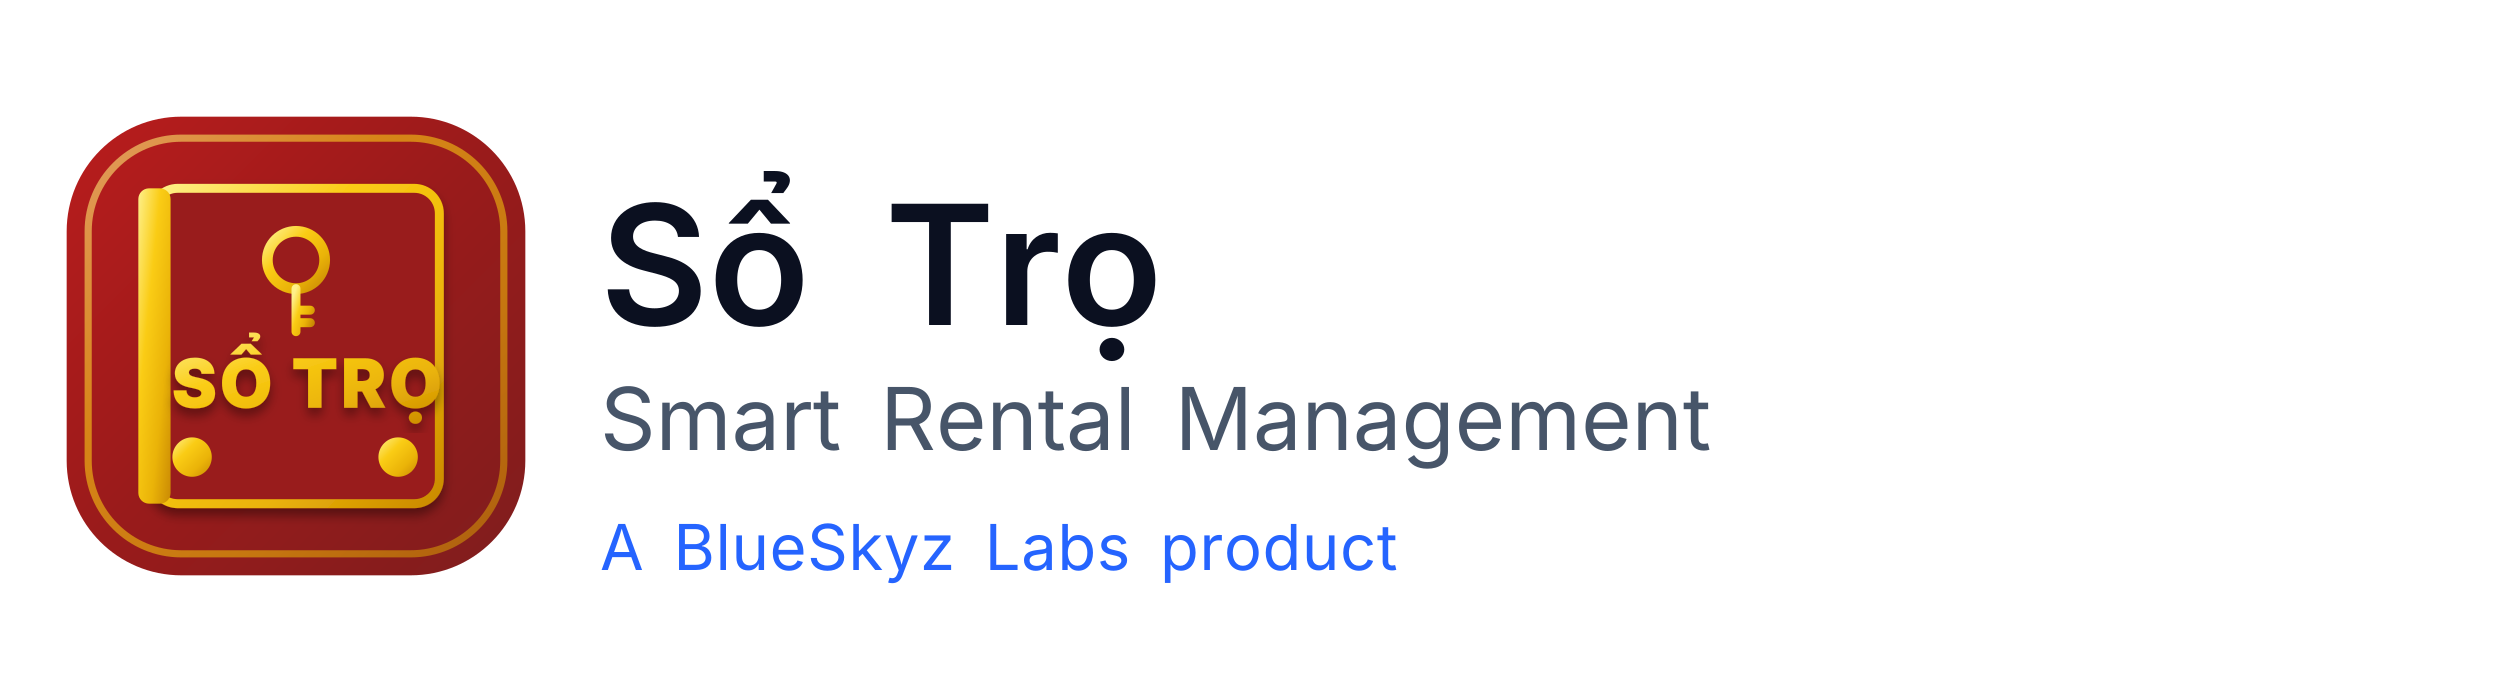
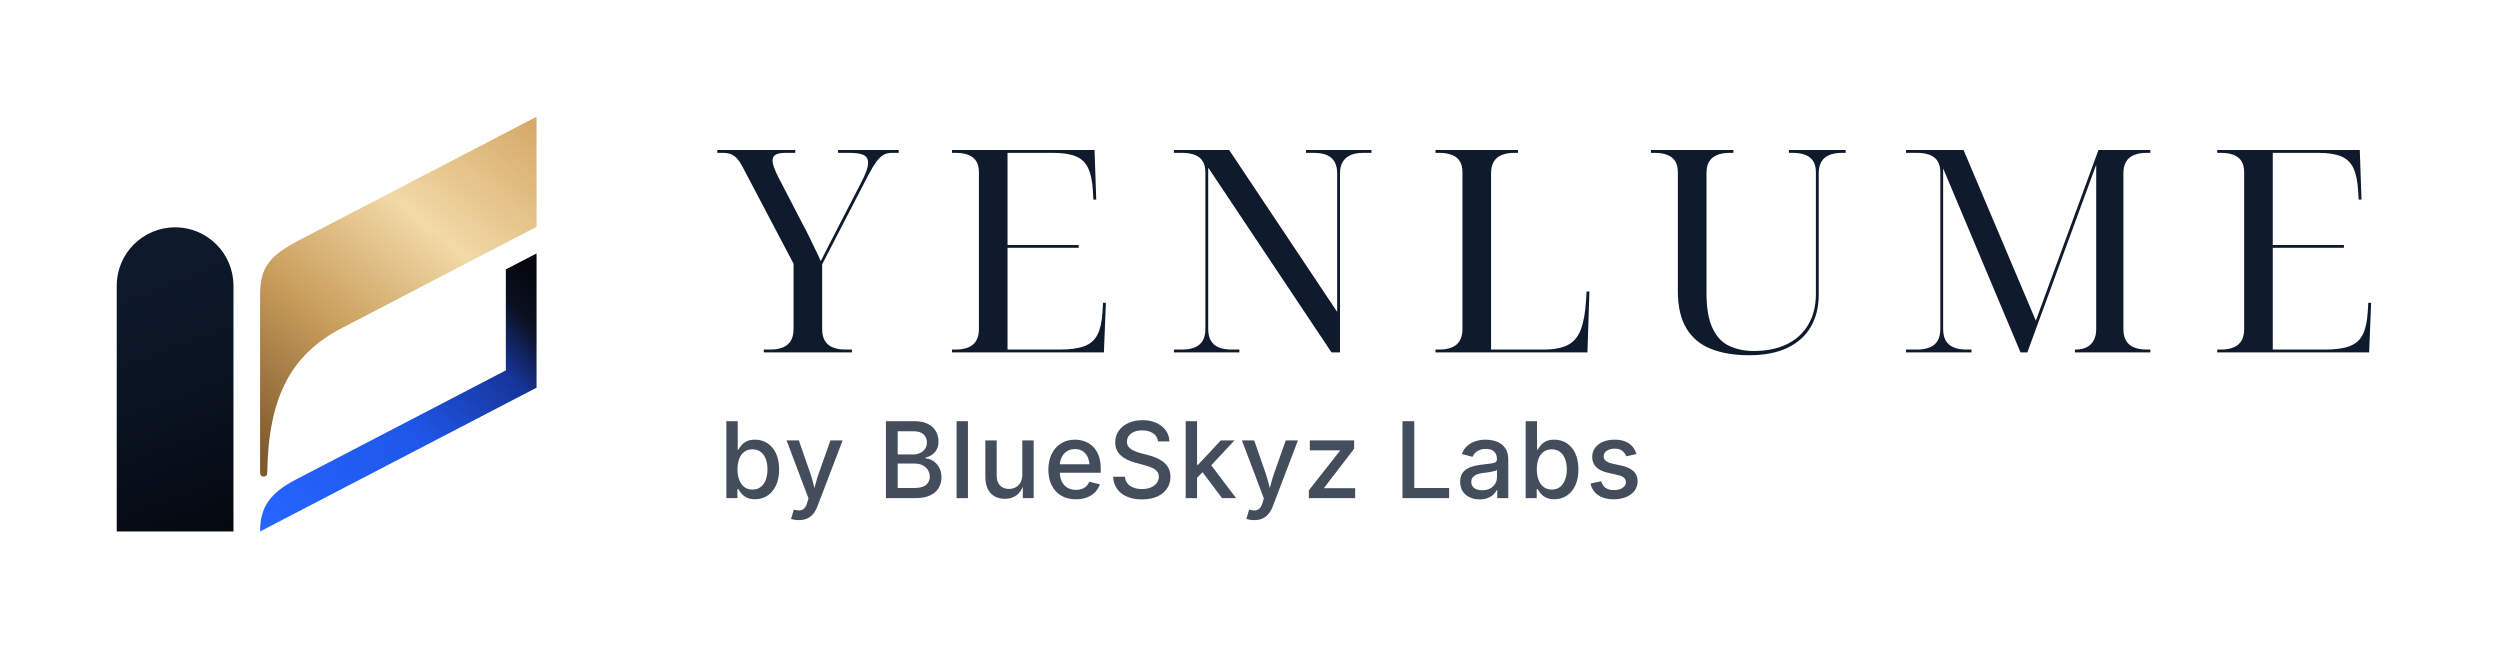
- <svg xmlns="http://www.w3.org/2000/svg" viewBox="0 0 1500 420" role="img" aria-label="Sổ Trọ - A BlueSkyz Labs product">
-   <svg x="40" y="70" width="275.2" height="275.2" viewBox="0 0 512 512">
+ <svg xmlns="http://www.w3.org/2000/svg" viewBox="0 0 4883 1266" width="4883" height="1266" role="img" aria-label="YENLUME by BlueSkyz Labs">
+   <g transform="translate(228.0,228.0) scale(1) translate(-94,-95)">
    <defs>
-       <linearGradient id="sotro-bgRuby" x1="0%" y1="0%" x2="100%" y2="100%">
-         <stop offset="0%" stop-color="#b91c1c" />
-         <stop offset="50%" stop-color="#991b1b" />
-         <stop offset="100%" stop-color="#7f1d1d" />
+       <linearGradient id="ylht-primary-pillar" x1="94" y1="311" x2="322" y2="905" gradientUnits="userSpaceOnUse">
+         <stop offset="0%" stop-color="#0F1B2D" />
+         <stop offset="58%" stop-color="#091220" />
+         <stop offset="100%" stop-color="#05080F" />
      </linearGradient>
-       <linearGradient id="sotro-goldLedger" x1="0%" y1="0%" x2="100%" y2="100%">
-         <stop offset="0%" stop-color="#fef08a" />
-         <stop offset="35%" stop-color="#facc15" />
-         <stop offset="70%" stop-color="#eab308" />
-         <stop offset="100%" stop-color="#ca8a04" />
+       <linearGradient id="ylht-primary-champagne" x1="374" y1="755" x2="914" y2="115" gradientUnits="userSpaceOnUse">
+         <stop offset="0%" stop-color="#7E592C" />
+         <stop offset="34%" stop-color="#C99E5C" />
+         <stop offset="66%" stop-color="#F2D9A6" />
+         <stop offset="100%" stop-color="#D6AA69" />
      </linearGradient>
-       <filter id="sotro-shadow" x="-10%" y="-10%" width="120%" height="120%">
-         <feDropShadow dx="0" dy="8" stdDeviation="6" flood-color="#000000" flood-opacity="0.4" />
-       </filter>
+       <linearGradient id="ylht-primary-lframe" x1="402" y1="885" x2="907" y2="405" gradientUnits="userSpaceOnUse">
+         <stop offset="0%" stop-color="#2564FF" />
+         <stop offset="46%" stop-color="#1E56E8" />
+         <stop offset="76%" stop-color="#163599" />
+         <stop offset="90%" stop-color="#0B1020" />
+         <stop offset="100%" stop-color="#05080F" />
+       </linearGradient>
    </defs>
-     <rect width="512" height="512" rx="128" fill="url(#sotro-bgRuby)" />
-     <rect x="24" y="24" width="464" height="464" rx="104" fill="none" stroke="url(#sotro-goldLedger)" stroke-width="8" opacity="0.6" />
-     <rect x="96" y="80" width="320" height="352" rx="28" fill="#991b1b" stroke="url(#sotro-goldLedger)" stroke-width="10" filter="url(#sotro-shadow)" />
-     <rect x="80" y="80" width="36" height="352" rx="12" fill="url(#sotro-goldLedger)" />
-     <circle cx="256" cy="160" r="32" fill="none" stroke="url(#sotro-goldLedger)" stroke-width="12" />
-     <path d="M256 192 L256 240 M256 216 L272 216 M256 230 L272 230" stroke="url(#sotro-goldLedger)" stroke-width="10" stroke-linecap="round" />
-     <text x="268" y="325" font-family="system-ui, -apple-system, sans-serif" font-size="76" font-weight="900" text-anchor="middle" fill="url(#sotro-goldLedger)" letter-spacing="3" filter="url(#sotro-shadow)">SỔ TRỌ</text>
-     <circle cx="140" cy="380" r="22" fill="url(#sotro-goldLedger)" />
-     <circle cx="370" cy="380" r="22" fill="url(#sotro-goldLedger)" />
-   </svg>
-   <path d="M673 -23C1029 -23 1237 156 1237 418C1237 678 1020 793 799 846L660 882C539 912 406 962 406 1087C406 1200 508 1283 676 1283C837 1283 945 1209 958 1082H1217C1210 1331 998 1510 680 1510C368 1510 136 1334 136 1071C136 861 283 735 532 671L701 627C862 585 970 536 970 420C970 292 847 205 671 205C503 205 370 281 358 438H95C107 144 326 -23 673 -23Z" transform="translate(360.000 195.000) scale(0.048828 -0.048828)" fill="#0B1020" />
-   <path d="M623 -23C949 -23 1158 209 1158 553C1158 901 949 1132 623 1132C297 1132 89 901 89 553C89 209 297 -23 623 -23ZM623 188C442 188 354 350 354 554C354 760 442 921 623 921C805 921 894 760 894 554C894 350 805 188 623 188ZM484 1245 627 1417 769 1245H1003V1253L732 1539H522L251 1253V1245ZM920 1621 966 1683C1039 1782 1004 1892 820 1892H680V1763H820C838 1763 845 1755 835 1736L771 1621Z" transform="translate(425.039 195.000) scale(0.048828 -0.048828)" fill="#0B1020" />
-   <path d="M83 1265H543V0H810V1265H1269V1490H83Z" transform="translate(530.928 195.000) scale(0.048828 -0.048828)" fill="#0B1020" />
-   <path d="M138 0H398V658C398 800 505 900 650 900C696 900 751 893 773 887V1126C748 1130 707 1133 678 1133C550 1133 442 1060 402 931H390V1118H138Z" transform="translate(596.943 195.000) scale(0.048828 -0.048828)" fill="#0B1020" />
-   <path d="M623 -23C949 -23 1158 209 1158 553C1158 901 949 1132 623 1132C297 1132 89 901 89 553C89 209 297 -23 623 -23ZM623 188C442 188 354 350 354 554C354 760 442 921 623 921C805 921 894 760 894 554C894 350 805 188 623 188ZM625 -443C708 -443 777 -380 777 -301C777 -222 708 -158 625 -158C542 -158 473 -222 473 -301C473 -380 542 -443 625 -443Z" transform="translate(636.641 195.000) scale(0.048828 -0.048828)" fill="#0B1020" />
-   <path d="M657 -26C1001 -26 1198 162 1198 406C1198 684 936 774 776 818L627 859C518 889 343 944 343 1100C343 1240 471 1342 664 1342C841 1342 975 1259 992 1114H1178C1169 1339 964 1510 670 1510C382 1510 158 1343 158 1091C158 893 298 770 538 702L718 651C877 606 1013 553 1013 409C1013 250 859 144 657 144C482 144 326 221 311 390H116C133 140 334 -26 657 -26Z" transform="translate(360.000 270.000) scale(0.025391 -0.025391)" fill="#475569" />
-   <path d="M158 0H338V704C338 882 457 974 588 974C714 974 807 891 807 767V0H987V730C987 871 1079 974 1230 974C1350 974 1456 910 1456 749V0H1636V754C1636 1013 1478 1138 1284 1138C1122 1138 985 1051 932 910C892 1048 794 1138 647 1138C515 1138 389 1064 334 913L333 1118H158Z" transform="translate(393.363 270.000) scale(0.025391 -0.025391)" fill="#475569" />
-   <path d="M471 -26C660 -26 765 73 803 152H815V0H992V737C992 1086 723 1132 573 1132C400 1132 208 1070 122 867L295 810C330 888 417 974 578 974C733 974 812 894 812 755V749C812 666 724 672 525 647C318 621 90 574 90 318C90 98 259 -26 471 -26ZM502 133C368 133 271 193 271 309C271 436 386 478 517 495C586 504 782 524 812 559V404C812 267 701 133 502 133Z" transform="translate(438.914 270.000) scale(0.025391 -0.025391)" fill="#475569" />
-   <path d="M158 0H338V700C338 851 456 960 617 960C665 960 714 952 725 950V1131C704 1132 660 1134 634 1134C501 1134 385 1059 344 946H332V1118H158Z" transform="translate(468.113 270.000) scale(0.025391 -0.025391)" fill="#475569" />
-   <path d="M598 1118H368V1384H188V1118H20V964H188V276C188 93 302 -14 495 -14C541 -14 592 -7 629 6L592 158C562 152 523 146 500 146C405 146 368 190 368 290V964H598Z" transform="translate(487.689 270.000) scale(0.025391 -0.025391)" fill="#475569" />
-   <path d="M180 0H370V578H691C703 578 714 578 726 579L1036 0H1256L922 613C1110 679 1198 832 1198 1030C1198 1296 1038 1490 690 1490H180ZM370 747V1323H680C917 1323 1009 1207 1009 1030C1009 855 917 747 682 747Z" transform="translate(528.101 270.000) scale(0.025391 -0.025391)" fill="#475569" />
-   <path d="M628 -24C857 -24 1024 91 1076 260L902 308C860 194 761 136 629 136C431 136 295 264 286 498H1094V573C1094 986 844 1132 607 1132C302 1132 104 893 104 550C104 206 304 -24 628 -24ZM287 650C298 821 415 972 607 972C791 972 894 840 911 650Z" transform="translate(561.566 270.000) scale(0.025391 -0.025391)" fill="#475569" />
-   <path d="M338 670C338 861 459 970 620 970C776 970 872 867 872 695V0H1052V710C1052 993 900 1132 674 1132C524 1132 404 1069 332 911L331 1118H158V0H338Z" transform="translate(591.882 270.000) scale(0.025391 -0.025391)" fill="#475569" />
-   <path d="M598 1118H368V1384H188V1118H20V964H188V276C188 93 302 -14 495 -14C541 -14 592 -7 629 6L592 158C562 152 523 146 500 146C405 146 368 190 368 290V964H598Z" transform="translate(622.605 270.000) scale(0.025391 -0.025391)" fill="#475569" />
-   <path d="M471 -26C660 -26 765 73 803 152H815V0H992V737C992 1086 723 1132 573 1132C400 1132 208 1070 122 867L295 810C330 888 417 974 578 974C733 974 812 894 812 755V749C812 666 724 672 525 647C318 621 90 574 90 318C90 98 259 -26 471 -26ZM502 133C368 133 271 193 271 309C271 436 386 478 517 495C586 504 782 524 812 559V404C812 267 701 133 502 133Z" transform="translate(639.617 270.000) scale(0.025391 -0.025391)" fill="#475569" />
-   <path d="M338 1490H158V0H338Z" transform="translate(668.816 270.000) scale(0.025391 -0.025391)" fill="#475569" />
-   <path d="M180 0H361V851C361 966 357 1142 354 1284C413 1109 471 935 504 851L842 0H1007L1340 851C1374 938 1436 1117 1490 1287C1486 1132 1483 961 1483 851V0H1670V1490H1399L1037 550C1008 475 962 328 927 211C892 332 845 478 817 550L450 1490H180Z" transform="translate(704.810 270.000) scale(0.025391 -0.025391)" fill="#475569" />
-   <path d="M471 -26C660 -26 765 73 803 152H815V0H992V737C992 1086 723 1132 573 1132C400 1132 208 1070 122 867L295 810C330 888 417 974 578 974C733 974 812 894 812 755V749C812 666 724 672 525 647C318 621 90 574 90 318C90 98 259 -26 471 -26ZM502 133C368 133 271 193 271 309C271 436 386 478 517 495C586 504 782 524 812 559V404C812 267 701 133 502 133Z" transform="translate(751.782 270.000) scale(0.025391 -0.025391)" fill="#475569" />
-   <path d="M338 670C338 861 459 970 620 970C776 970 872 867 872 695V0H1052V710C1052 993 900 1132 674 1132C524 1132 404 1069 332 911L331 1118H158V0H338Z" transform="translate(780.982 270.000) scale(0.025391 -0.025391)" fill="#475569" />
-   <path d="M471 -26C660 -26 765 73 803 152H815V0H992V737C992 1086 723 1132 573 1132C400 1132 208 1070 122 867L295 810C330 888 417 974 578 974C733 974 812 894 812 755V749C812 666 724 672 525 647C318 621 90 574 90 318C90 98 259 -26 471 -26ZM502 133C368 133 271 193 271 309C271 436 386 478 517 495C586 504 782 524 812 559V404C812 267 701 133 502 133Z" transform="translate(811.704 270.000) scale(0.025391 -0.025391)" fill="#475569" />
-   <path d="M611 -442C883 -442 1098 -318 1098 -29V1118H923V939H906C868 999 796 1132 580 1132C301 1132 104 910 104 564C104 213 308 18 576 18C792 18 863 141 901 205H918V-19C918 -203 789 -285 611 -285C414 -285 344 -185 297 -120L151 -214C220 -337 363 -442 611 -442ZM606 178C396 178 287 338 287 568C287 791 393 971 606 971C812 971 920 805 920 568C920 324 809 178 606 178Z" transform="translate(840.904 270.000) scale(0.025391 -0.025391)" fill="#475569" />
-   <path d="M628 -24C857 -24 1024 91 1076 260L902 308C860 194 761 136 629 136C431 136 295 264 286 498H1094V573C1094 986 844 1132 607 1132C302 1132 104 893 104 550C104 206 304 -24 628 -24ZM287 650C298 821 415 972 607 972C791 972 894 840 911 650Z" transform="translate(872.794 270.000) scale(0.025391 -0.025391)" fill="#475569" />
-   <path d="M158 0H338V704C338 882 457 974 588 974C714 974 807 891 807 767V0H987V730C987 871 1079 974 1230 974C1350 974 1456 910 1456 749V0H1636V754C1636 1013 1478 1138 1284 1138C1122 1138 985 1051 932 910C892 1048 794 1138 647 1138C515 1138 389 1064 334 913L333 1118H158Z" transform="translate(903.111 270.000) scale(0.025391 -0.025391)" fill="#475569" />
-   <path d="M628 -24C857 -24 1024 91 1076 260L902 308C860 194 761 136 629 136C431 136 295 264 286 498H1094V573C1094 986 844 1132 607 1132C302 1132 104 893 104 550C104 206 304 -24 628 -24ZM287 650C298 821 415 972 607 972C791 972 894 840 911 650Z" transform="translate(948.661 270.000) scale(0.025391 -0.025391)" fill="#475569" />
-   <path d="M338 670C338 861 459 970 620 970C776 970 872 867 872 695V0H1052V710C1052 993 900 1132 674 1132C524 1132 404 1069 332 911L331 1118H158V0H338Z" transform="translate(978.978 270.000) scale(0.025391 -0.025391)" fill="#475569" />
-   <path d="M598 1118H368V1384H188V1118H20V964H188V276C188 93 302 -14 495 -14C541 -14 592 -7 629 6L592 158C562 152 523 146 500 146C405 146 368 190 368 290V964H598Z" transform="translate(1009.700 270.000) scale(0.025391 -0.025391)" fill="#475569" />
-   <path d="M52 0H254L398 416H1012L1161 0H1361L813 1490H593ZM456 582 561 884C593 976 639 1118 702 1338C765 1122 809 984 845 884L953 582Z" transform="translate(360.000 342.000) scale(0.018555 -0.018555)" fill="#2564FF" />
-   <path d="M180 0H725C1076 0 1224 172 1224 397C1224 631 1061 759 922 768V782C1052 817 1166 904 1166 1095C1166 1313 1019 1490 708 1490H180ZM370 168V676H730C921 676 1041 548 1041 399C1041 270 952 168 720 168ZM370 836V1322H704C897 1322 984 1220 984 1091C984 937 858 836 698 836Z" transform="translate(404.078 342.000) scale(0.018555 -0.018555)" fill="#2564FF" />
-   <path d="M338 1490H158V0H338Z" transform="translate(429.321 342.000) scale(0.018555 -0.018555)" fill="#2564FF" />
-   <path d="M537 -14C684 -14 806 46 879 209V0H1053V1118H872V448C872 257 751 148 591 148C435 148 338 251 338 423V1118H158V408C158 125 311 -14 537 -14Z" transform="translate(438.904 342.000) scale(0.018555 -0.018555)" fill="#2564FF" />
-   <path d="M628 -24C857 -24 1024 91 1076 260L902 308C860 194 761 136 629 136C431 136 295 264 286 498H1094V573C1094 986 844 1132 607 1132C302 1132 104 893 104 550C104 206 304 -24 628 -24ZM287 650C298 821 415 972 607 972C791 972 894 840 911 650Z" transform="translate(461.754 342.000) scale(0.018555 -0.018555)" fill="#2564FF" />
-   <path d="M657 -26C1001 -26 1198 162 1198 406C1198 684 936 774 776 818L627 859C518 889 343 944 343 1100C343 1240 471 1342 664 1342C841 1342 975 1259 992 1114H1178C1169 1339 964 1510 670 1510C382 1510 158 1343 158 1091C158 893 298 770 538 702L718 651C877 606 1013 553 1013 409C1013 250 859 144 657 144C482 144 326 221 311 390H116C133 140 334 -26 657 -26Z" transform="translate(484.288 342.000) scale(0.018555 -0.018555)" fill="#2564FF" />
-   <path d="M158 0H338V412L456 523L865 0H1096L593 638L1061 1118H838L360 625H338V1490H158Z" transform="translate(509.049 342.000) scale(0.018555 -0.018555)" fill="#2564FF" />
-   <path d="M140 -405C159 -414 208 -426 272 -426C430 -426 538 -345 606 -167L1097 1118H901L661 455C626 358 600 261 575 168C549 261 524 357 489 455L251 1118H54L481 -6L449 -99C394 -259 315 -283 205 -254L186 -249Z" transform="translate(530.285 342.000) scale(0.018555 -0.018555)" fill="#2564FF" />
-   <path d="M126 0H1005V167H376V178L985 975V1118H146V951H753V940L126 134Z" transform="translate(552.021 342.000) scale(0.018555 -0.018555)" fill="#2564FF" />
-   <path d="M180 0H1060V168H370V1490H180Z" transform="translate(590.866 342.000) scale(0.018555 -0.018555)" fill="#2564FF" />
-   <path d="M471 -26C660 -26 765 73 803 152H815V0H992V737C992 1086 723 1132 573 1132C400 1132 208 1070 122 867L295 810C330 888 417 974 578 974C733 974 812 894 812 755V749C812 666 724 672 525 647C318 621 90 574 90 318C90 98 259 -26 471 -26ZM502 133C368 133 271 193 271 309C271 436 386 478 517 495C586 504 782 524 812 559V404C812 267 701 133 502 133Z" transform="translate(612.733 342.000) scale(0.018555 -0.018555)" fill="#2564FF" />
-   <path d="M677 -24C956 -24 1150 200 1150 556C1150 910 955 1132 676 1132C458 1132 389 998 352 939H338V1490H158V0H332V173H352C389 111 464 -24 677 -24ZM650 137C447 137 336 309 336 558C336 805 444 971 650 971C862 971 967 790 967 558C967 323 859 137 650 137Z" transform="translate(634.451 342.000) scale(0.018555 -0.018555)" fill="#2564FF" />
-   <path d="M538 -24C800 -24 979 119 979 315C979 468 884 569 681 617L512 657C381 688 324 734 324 817C324 910 424 979 557 979C701 979 764 901 795 821L958 863C907 1020 786 1132 556 1132C318 1132 142 998 142 806C142 649 239 549 442 501L628 457C738 431 792 380 792 303C792 211 692 134 536 134C402 134 311 189 279 312L108 271C148 78 308 -24 538 -24Z" transform="translate(658.098 342.000) scale(0.018555 -0.018555)" fill="#2564FF" />
-   <path d="M158 -418H338V173H352C389 111 464 -24 677 -24C956 -24 1150 200 1150 556C1150 910 955 1132 676 1132C458 1132 389 998 352 939H332V1118H158ZM650 137C447 137 336 309 336 558C336 805 444 971 650 971C862 971 967 790 967 558C967 323 859 137 650 137Z" transform="translate(696.016 342.000) scale(0.018555 -0.018555)" fill="#2564FF" />
-   <path d="M158 0H338V700C338 851 456 960 617 960C665 960 714 952 725 950V1131C704 1132 660 1134 634 1134C501 1134 385 1059 344 946H332V1118H158Z" transform="translate(719.663 342.000) scale(0.018555 -0.018555)" fill="#2564FF" />
-   <path d="M613 -24C918 -24 1124 207 1124 552C1124 902 918 1132 613 1132C309 1132 104 902 104 552C104 207 309 -24 613 -24ZM613 137C390 137 287 332 287 552C287 775 390 971 613 971C839 971 942 774 942 552C942 332 839 137 613 137Z" transform="translate(734.349 342.000) scale(0.018555 -0.018555)" fill="#2564FF" />
-   <path d="M577 -24C790 -24 865 111 902 173H922V0H1096V1490H916V939H902C865 998 796 1132 578 1132C299 1132 104 910 104 556C104 200 298 -24 577 -24ZM604 137C395 137 287 323 287 558C287 790 392 971 604 971C810 971 918 805 918 558C918 309 807 137 604 137Z" transform="translate(757.514 342.000) scale(0.018555 -0.018555)" fill="#2564FF" />
-   <path d="M537 -14C684 -14 806 46 879 209V0H1053V1118H872V448C872 257 751 148 591 148C435 148 338 251 338 423V1118H158V408C158 125 311 -14 537 -14Z" transform="translate(781.162 342.000) scale(0.018555 -0.018555)" fill="#2564FF" />
-   <path d="M613 -24C832 -24 1010 95 1070 294L898 343C865 222 763 137 613 137C390 137 287 332 287 552C287 775 390 971 613 971C760 971 860 889 893 774L1066 823C1005 1018 829 1132 613 1132C309 1132 104 902 104 552C104 207 309 -24 613 -24Z" transform="translate(804.011 342.000) scale(0.018555 -0.018555)" fill="#2564FF" />
-   <path d="M598 1118H368V1384H188V1118H20V964H188V276C188 93 302 -14 495 -14C541 -14 592 -7 629 6L592 158C562 152 523 146 500 146C405 146 368 190 368 290V964H598Z" transform="translate(826.100 342.000) scale(0.018555 -0.018555)" fill="#2564FF" />
+     <path data-part="left-pillar" fill="url(#ylht-primary-pillar)" d="M 94.00 905.00 L 94.00 425.00 A 114.00 114.00 0 0 1 322.00 425.00 L 322.00 905.00 Z" />
+     <path data-part="champagne-wing" fill="url(#ylht-primary-champagne)" d="M 374.00 791.00 L 374.00 443.00 C 374.00 387.00 394.00 365.40 454.00 334.20 L 914.00 95.00 L 914.00 310.00 L 534.00 507.60 C 434.00 559.60 390.00 643.00 388.00 791.00 A 7.00 7.00 0 0 1 374.00 791.00 Z" />
+     <path data-part="l-frame" fill="url(#ylht-primary-lframe)" d="M 374.00 905.00 C 374.00 857.00 394.00 829.60 444.00 803.60 L 854.00 590.40 L 854.00 393.20 L 914.00 362.00 L 914.00 624.20 L 374.00 905.00 Z" />
+   </g>
+   <path fill="#0f1b2d" transform="translate(1403.8,688.3) scale(0.5536)" d="M159 0V-10H182Q209 -10 227.5 -18Q246 -26 255 -42Q264 -58 264 -82V-313L86 -651Q76 -671 66 -682.5Q56 -694 44 -699Q32 -704 15 -704H-5V-714H270V-704H236Q213 -704 201.5 -698Q190 -692 190 -677Q190 -667 195 -653Q200 -639 210 -619L296 -453Q307 -433 316 -414.5Q325 -396 333 -379.5Q341 -363 348 -348.5Q355 -334 360 -322Q372 -345 389.5 -380Q407 -415 427 -453L503 -600Q515 -623 521 -640Q527 -657 527 -669Q527 -689 511 -696.5Q495 -704 461 -704H421V-714H635V-704H610Q594 -704 581.5 -697Q569 -690 556.5 -673Q544 -656 528 -626L365 -311V-82Q365 -58 374 -42Q383 -26 401.5 -18Q420 -10 447 -10H470V0ZM823 0V-10H836Q863 -10 881.5 -18Q900 -26 909 -42Q918 -58 918 -82V-636Q918 -659 909 -674Q900 -689 881.5 -696.5Q863 -704 836 -704H823V-714H1326L1332 -539H1322L1320 -572Q1317 -622 1303 -651Q1289 -680 1259.5 -692Q1230 -704 1179 -704H1019V-379H1270V-369H1019V-10H1204Q1258 -10 1290 -22Q1322 -34 1336.5 -63Q1351 -92 1354 -142L1356 -175H1366L1359 0ZM1606 0V-10H1635Q1662 -10 1680.5 -18Q1699 -26 1708 -42Q1717 -58 1717 -82V-636Q1717 -659 1708 -674Q1699 -689 1680.5 -696.5Q1662 -704 1635 -704H1606V-714H1801L2182 -143V-632Q2182 -656 2173 -672Q2164 -688 2146 -696Q2128 -704 2100 -704H2072V-714H2303V-704H2274Q2247 -704 2229 -696Q2211 -688 2201.5 -672Q2192 -656 2192 -632V0H2162L1727 -652V-82Q1727 -58 1736 -42Q1745 -26 1763.5 -18Q1782 -10 1809 -10H1837V0ZM2529 0V-10H2542Q2569 -10 2587.5 -18Q2606 -26 2615 -42Q2624 -58 2624 -82V-636Q2624 -659 2615 -674Q2606 -689 2587.5 -696.5Q2569 -704 2542 -704H2529V-714H2820V-704H2807Q2780 -704 2761.5 -696Q2743 -688 2734 -672Q2725 -656 2725 -632V-10H2910Q2963 -10 2994.5 -25.5Q3026 -41 3041 -79Q3056 -117 3060 -182L3062 -215H3072L3065 0ZM3636 10Q3557 10 3500.5 -12.5Q3444 -35 3414 -85Q3384 -135 3384 -216V-636Q3384 -659 3375 -674Q3366 -689 3347.5 -696.5Q3329 -704 3302 -704H3289V-714H3580V-704H3567Q3540 -704 3521.5 -696Q3503 -688 3494 -672.5Q3485 -657 3485 -633V-210Q3485 -130 3506.5 -85Q3528 -40 3566 -22.5Q3604 -5 3652 -5Q3720 -5 3769 -29Q3818 -53 3844.5 -98.5Q3871 -144 3871 -206V-636Q3871 -659 3862 -674Q3853 -689 3834.5 -696.5Q3816 -704 3789 -704H3776V-714H3976V-704H3963Q3936 -704 3917.5 -696Q3899 -688 3890 -672Q3881 -656 3881 -632V-204Q3881 -138 3853 -90Q3825 -42 3770.5 -16Q3716 10 3636 10ZM4189 0V-10H4228Q4255 -10 4273.5 -18Q4292 -26 4301 -42Q4310 -58 4310 -82V-636Q4310 -659 4301 -674Q4292 -689 4273.5 -696.5Q4255 -704 4228 -704H4189V-714H4392L4647 -112L4868 -714H5051V-704H5038Q5011 -704 4992.5 -696Q4974 -688 4965 -672Q4956 -656 4956 -632V-82Q4956 -58 4965 -42Q4974 -26 4992.5 -18Q5011 -10 5038 -10H5051V0H4785V-10H4788Q4810 -10 4826 -18Q4842 -26 4851 -42Q4860 -58 4860 -82V-662L4617 0H4593L4320 -649V-82Q4320 -58 4329 -42Q4338 -26 4356.5 -18Q4375 -10 4402 -10H4420V0ZM5287 0V-10H5300Q5327 -10 5345.5 -18Q5364 -26 5373 -42Q5382 -58 5382 -82V-636Q5382 -659 5373 -674Q5364 -689 5345.5 -696.5Q5327 -704 5300 -704H5287V-714H5790L5796 -539H5786L5784 -572Q5781 -622 5767 -651Q5753 -680 5723.5 -692Q5694 -704 5643 -704H5483V-379H5734V-369H5483V-10H5668Q5722 -10 5754 -22Q5786 -34 5800.5 -63Q5815 -92 5818 -142L5820 -175H5830L5823 0Z" />
+   <path fill="#0f1b2d" fill-opacity="0.78" transform="translate(1403.8,972.9) scale(0.2065)" d="M343.3 10.7Q293.9 10.7 262.5 -6.1Q231 -22.9 213.1 -45.4Q195.3 -67.9 185.5 -85.4H176.8V0H72.3V-727.5H179.7V-457H185.5Q195.3 -474.1 212.6 -496.6Q230 -519 261 -535.9Q292 -552.7 343.3 -552.7Q408.7 -552.7 460.2 -519.5Q511.7 -486.3 541.5 -423.3Q571.3 -360.4 571.3 -271.5Q571.3 -183.6 542 -120.4Q512.7 -57.1 461.2 -23.2Q409.7 10.7 343.3 10.7ZM319.3 -80.6Q366.2 -80.6 397.9 -106Q429.7 -131.3 445.6 -174.8Q461.4 -218.3 461.4 -272.5Q461.4 -326.2 445.6 -368.9Q429.7 -411.6 398.2 -436.5Q366.7 -461.4 319.3 -461.4Q273.4 -461.4 241.7 -437.7Q210 -414.1 193.8 -371.8Q177.7 -329.6 177.7 -272.5Q177.7 -215.8 194.1 -172.6Q210.4 -129.4 242.2 -105Q273.9 -80.6 319.3 -80.6ZM684.1 196.3 710.4 108.9 722.6 111.8Q750.5 119.1 772.7 115.7Q794.9 112.3 811.3 95Q827.6 77.6 837.4 42.5L849.1 2.4L641.6 -545.9H757.8L865.7 -235.8Q883.8 -184.1 895.7 -132.8Q907.7 -81.5 921.9 -30.8H888.7Q902.8 -81.5 915.8 -133.1Q928.7 -184.6 946.8 -235.8L1056.6 -545.9H1171.9L934.6 75.7Q917.9 119.6 893.8 148.9Q869.6 178.2 836.4 193.1Q803.2 208 759.3 208Q733.9 208 713.8 204.3Q693.8 200.7 684.1 196.3ZM1581.5 0V-727.5H1849.6Q1927.2 -727.5 1978 -702.1Q2028.8 -676.8 2053.7 -633.5Q2078.6 -590.3 2078.6 -536.6Q2078.6 -491.2 2062 -460.2Q2045.4 -429.2 2017.3 -410.4Q1989.2 -391.6 1955.5 -382.8V-375.5Q1992.1 -374 2026.8 -352.3Q2061.5 -330.6 2084.2 -291.3Q2106.9 -252 2106.9 -195.8Q2106.9 -140.6 2080.8 -96.2Q2054.6 -51.8 2000.4 -25.9Q1946.2 0 1861.3 0ZM1692.8 -95.7H1850Q1928.2 -95.7 1962.3 -126Q1996.5 -156.2 1996.5 -201.2Q1996.5 -236.3 1979.2 -264.6Q1961.9 -293 1930.1 -309.8Q1898.4 -326.7 1854.4 -326.7H1692.8ZM1692.8 -412.6H1838.8Q1875.4 -412.6 1905.2 -426.8Q1935 -440.9 1952.1 -466.8Q1969.2 -492.7 1969.2 -527.3Q1969.2 -572.3 1937.9 -602.3Q1906.7 -632.3 1841.7 -632.3H1692.8ZM2357.3 -727.5V0H2249.9V-727.5ZM2707.9 6.8Q2652.2 6.8 2610.3 -16.6Q2568.3 -40 2545.1 -85.9Q2521.9 -131.8 2521.9 -199.2V-545.9H2629.3V-212.4Q2629.3 -153.3 2660.3 -120.1Q2691.3 -86.9 2744.5 -86.9Q2781.2 -86.9 2809.7 -102.8Q2838.3 -118.7 2854.9 -149.2Q2871.5 -179.7 2871.5 -222.7V-545.9H2978.9V0H2876.4L2875.9 -133.8H2886.1Q2862.2 -59.6 2816.3 -26.4Q2770.4 6.8 2707.9 6.8ZM3378.8 11.2Q3298.2 11.2 3239.6 -23.4Q3181 -58.1 3149.5 -121.1Q3118 -184.1 3118 -269Q3118 -353 3149.1 -417Q3180.1 -481 3236.7 -516.8Q3293.3 -552.7 3369.5 -552.7Q3416.4 -552.7 3459.8 -537.4Q3503.3 -522 3538 -489.3Q3572.6 -456.5 3592.9 -404.5Q3613.2 -352.5 3613.2 -278.3V-240.2H3178.1V-320.3H3558L3507.7 -293.9Q3507.7 -344.2 3492.1 -382.6Q3476.4 -420.9 3445.9 -442.4Q3415.4 -463.9 3369.5 -463.9Q3324.1 -463.9 3291.9 -441.9Q3259.6 -419.9 3242.8 -384Q3226 -348.1 3226 -305.7V-251Q3226 -194.8 3245.2 -156Q3264.5 -117.2 3299.2 -97.4Q3333.9 -77.6 3379.8 -77.6Q3410 -77.6 3434.5 -86.2Q3458.9 -94.7 3476.7 -112.1Q3494.5 -129.4 3503.8 -154.8L3604.9 -130.9Q3591.7 -88.9 3560.7 -56.6Q3529.7 -24.4 3483.5 -6.6Q3437.4 11.2 3378.8 11.2ZM4003.3 12.2Q3921.7 12.2 3861.7 -13.7Q3801.6 -39.6 3767.7 -87.6Q3733.8 -135.7 3730.3 -202.1H3842.1Q3845.6 -162.6 3867.8 -136.7Q3890 -110.8 3925.6 -98.1Q3961.3 -85.4 4002.8 -85.4Q4049.2 -85.4 4085.1 -99.9Q4121 -114.3 4142 -140.9Q4162.9 -167.5 4162.9 -202.6Q4162.9 -234.4 4144.6 -254.6Q4126.3 -274.9 4095.3 -288.3Q4064.3 -301.8 4024.8 -312L3939.8 -335.4Q3850.4 -359.4 3800.4 -406.2Q3750.4 -453.1 3750.4 -527.8Q3750.4 -590.8 3784.3 -637.9Q3818.2 -685.1 3876.6 -711.2Q3934.9 -737.3 4008.2 -737.3Q4082.9 -737.3 4139.8 -711.2Q4196.6 -685.1 4229.1 -639.6Q4261.6 -594.2 4263 -536.1H4154.6Q4149.3 -585.9 4108.5 -613.3Q4067.7 -640.6 4005.7 -640.6Q3961.8 -640.6 3929.3 -627Q3896.8 -613.3 3879 -589.1Q3861.2 -564.9 3861.2 -534.2Q3861.2 -499.5 3882.4 -478.3Q3903.7 -457 3934.2 -444.6Q3964.7 -432.1 3992.5 -424.8L4063.3 -406.2Q4098 -397.5 4134.9 -382.6Q4171.7 -367.7 4203 -344Q4234.2 -320.3 4253.5 -285.4Q4272.8 -250.5 4272.8 -201.2Q4272.8 -139.6 4241.1 -91.3Q4209.3 -43 4149 -15.4Q4088.7 12.2 4003.3 12.2ZM4516 -184.1V-315.4H4534L4749.4 -545.9H4878.3L4631.7 -281.7H4613.6ZM4416.8 0V-727.5H4524.3V0ZM4760.6 0 4566.7 -257.8 4641 -334 4893.4 0ZM4991 196.3 5017.4 108.9 5029.6 111.8Q5057.4 119.1 5079.7 115.7Q5101.9 112.3 5118.2 95Q5134.6 77.6 5144.4 42.5L5156.1 2.4L4948.6 -545.9H5064.8L5172.7 -235.8Q5190.7 -184.1 5202.7 -132.8Q5214.7 -81.5 5228.8 -30.8H5195.6Q5209.8 -81.5 5222.7 -133.1Q5235.7 -184.6 5253.7 -235.8L5363.6 -545.9H5478.8L5241.5 75.7Q5224.9 119.6 5200.8 148.9Q5176.6 178.2 5143.4 193.1Q5110.2 208 5066.2 208Q5040.8 208 5020.8 204.3Q5000.8 200.7 4991 196.3ZM5581.8 0V-73.2L5875.8 -447.3V-452.1H5591.1V-545.9H6010.1V-466.8L5727.3 -98.6V-93.8H6019.8V0ZM6467.5 0V-727.5H6578.9V-95.7H6908.5V0ZM7197.5 12.2Q7145.7 12.2 7103.8 -7.1Q7061.8 -26.4 7037.3 -63.5Q7012.9 -100.6 7012.9 -154.3Q7012.9 -200.7 7030.8 -230.5Q7048.6 -260.3 7079.1 -277.8Q7109.6 -295.4 7147 -304.2Q7184.3 -313 7222.9 -317.4Q7271.2 -323.2 7301.5 -326.9Q7331.8 -330.6 7346.2 -339.1Q7360.6 -347.7 7360.6 -366.7V-369.6Q7360.6 -400.4 7348.9 -421.4Q7337.1 -442.4 7314 -453.9Q7290.8 -465.3 7256.1 -465.3Q7220.4 -465.3 7194.8 -454.3Q7169.2 -443.4 7153.3 -426.3Q7137.4 -409.2 7129.6 -390.6L7028.6 -417Q7047.1 -465.8 7081.8 -495.6Q7116.4 -525.4 7161.4 -539.1Q7206.3 -552.7 7254.1 -552.7Q7287.3 -552.7 7324.5 -544.9Q7361.6 -537.1 7394.3 -516.6Q7427 -496.1 7447.5 -459Q7468 -421.9 7468 -362.3V0H7364V-74.7H7358.6Q7347.9 -53.7 7326.9 -33.7Q7305.9 -13.7 7273.9 -0.7Q7241.9 12.2 7197.5 12.2ZM7221.4 -74.2Q7265.4 -74.2 7296.6 -91.3Q7327.9 -108.4 7344.5 -136.7Q7361.1 -165 7361.1 -196.8V-266.6Q7355.2 -260.7 7338.9 -256.1Q7322.5 -251.5 7301.5 -247.8Q7280.5 -244.1 7261 -241.7Q7241.4 -239.3 7228.8 -237.8Q7198.5 -233.9 7173.3 -224.6Q7148.2 -215.3 7133.3 -198.2Q7118.4 -181.2 7118.4 -152.8Q7118.4 -127 7131.8 -109.4Q7145.3 -91.8 7168.2 -83Q7191.2 -74.2 7221.4 -74.2ZM7903.5 10.7Q7854.2 10.7 7822.7 -6.1Q7791.2 -22.9 7773.4 -45.4Q7755.6 -67.9 7745.8 -85.4H7737V0H7632.5V-727.5H7740V-457H7745.8Q7755.6 -474.1 7772.9 -496.6Q7790.3 -519 7821.3 -535.9Q7852.3 -552.7 7903.5 -552.7Q7969 -552.7 8020.5 -519.5Q8072 -486.3 8101.8 -423.3Q8131.6 -360.4 8131.6 -271.5Q8131.6 -183.6 8102.3 -120.4Q8073 -57.1 8021.5 -23.2Q7969.9 10.7 7903.5 10.7ZM7879.6 -80.6Q7926.5 -80.6 7958.2 -106Q7990 -131.3 8005.8 -174.8Q8021.7 -218.3 8021.7 -272.5Q8021.7 -326.2 8005.8 -368.9Q7990 -411.6 7958.5 -436.5Q7927 -461.4 7879.6 -461.4Q7833.7 -461.4 7802 -437.7Q7770.2 -414.1 7754.1 -371.8Q7738 -329.6 7738 -272.5Q7738 -215.8 7754.4 -172.6Q7770.7 -129.4 7802.5 -105Q7834.2 -80.6 7879.6 -80.6ZM8466.5 11.2Q8407.4 11.2 8361.3 -5.9Q8315.1 -22.9 8285.6 -56.4Q8256.1 -89.8 8246.3 -138.2L8347.4 -159.2Q8358.6 -116.7 8389.4 -96.2Q8420.1 -75.7 8467.5 -75.7Q8519.2 -75.7 8550 -97.4Q8580.8 -119.1 8580.8 -149.4Q8580.8 -175.8 8562 -192.9Q8543.2 -210 8504.1 -218.3L8412.3 -239.3Q8336.1 -256.3 8299 -293.9Q8261.9 -331.5 8261.9 -390.1Q8261.9 -439 8289.3 -475.6Q8316.6 -512.2 8364 -532.5Q8411.3 -552.7 8473.3 -552.7Q8532.4 -552.7 8574.4 -535.6Q8616.4 -518.6 8642.5 -487.8Q8668.7 -457 8679.9 -416.5L8583.7 -395.5Q8573.4 -424.3 8548 -446Q8522.7 -467.8 8474.3 -467.8Q8429.9 -467.8 8400.1 -447.8Q8370.3 -427.7 8370.3 -397Q8370.3 -369.6 8390.1 -352.8Q8409.9 -335.9 8454.8 -325.7L8542.7 -306.2Q8618.4 -289.1 8655 -252.4Q8691.6 -215.8 8691.6 -158.7Q8691.6 -108.9 8663 -70.6Q8634.5 -32.2 8583.9 -10.5Q8533.4 11.2 8466.5 11.2Z" />
</svg>
